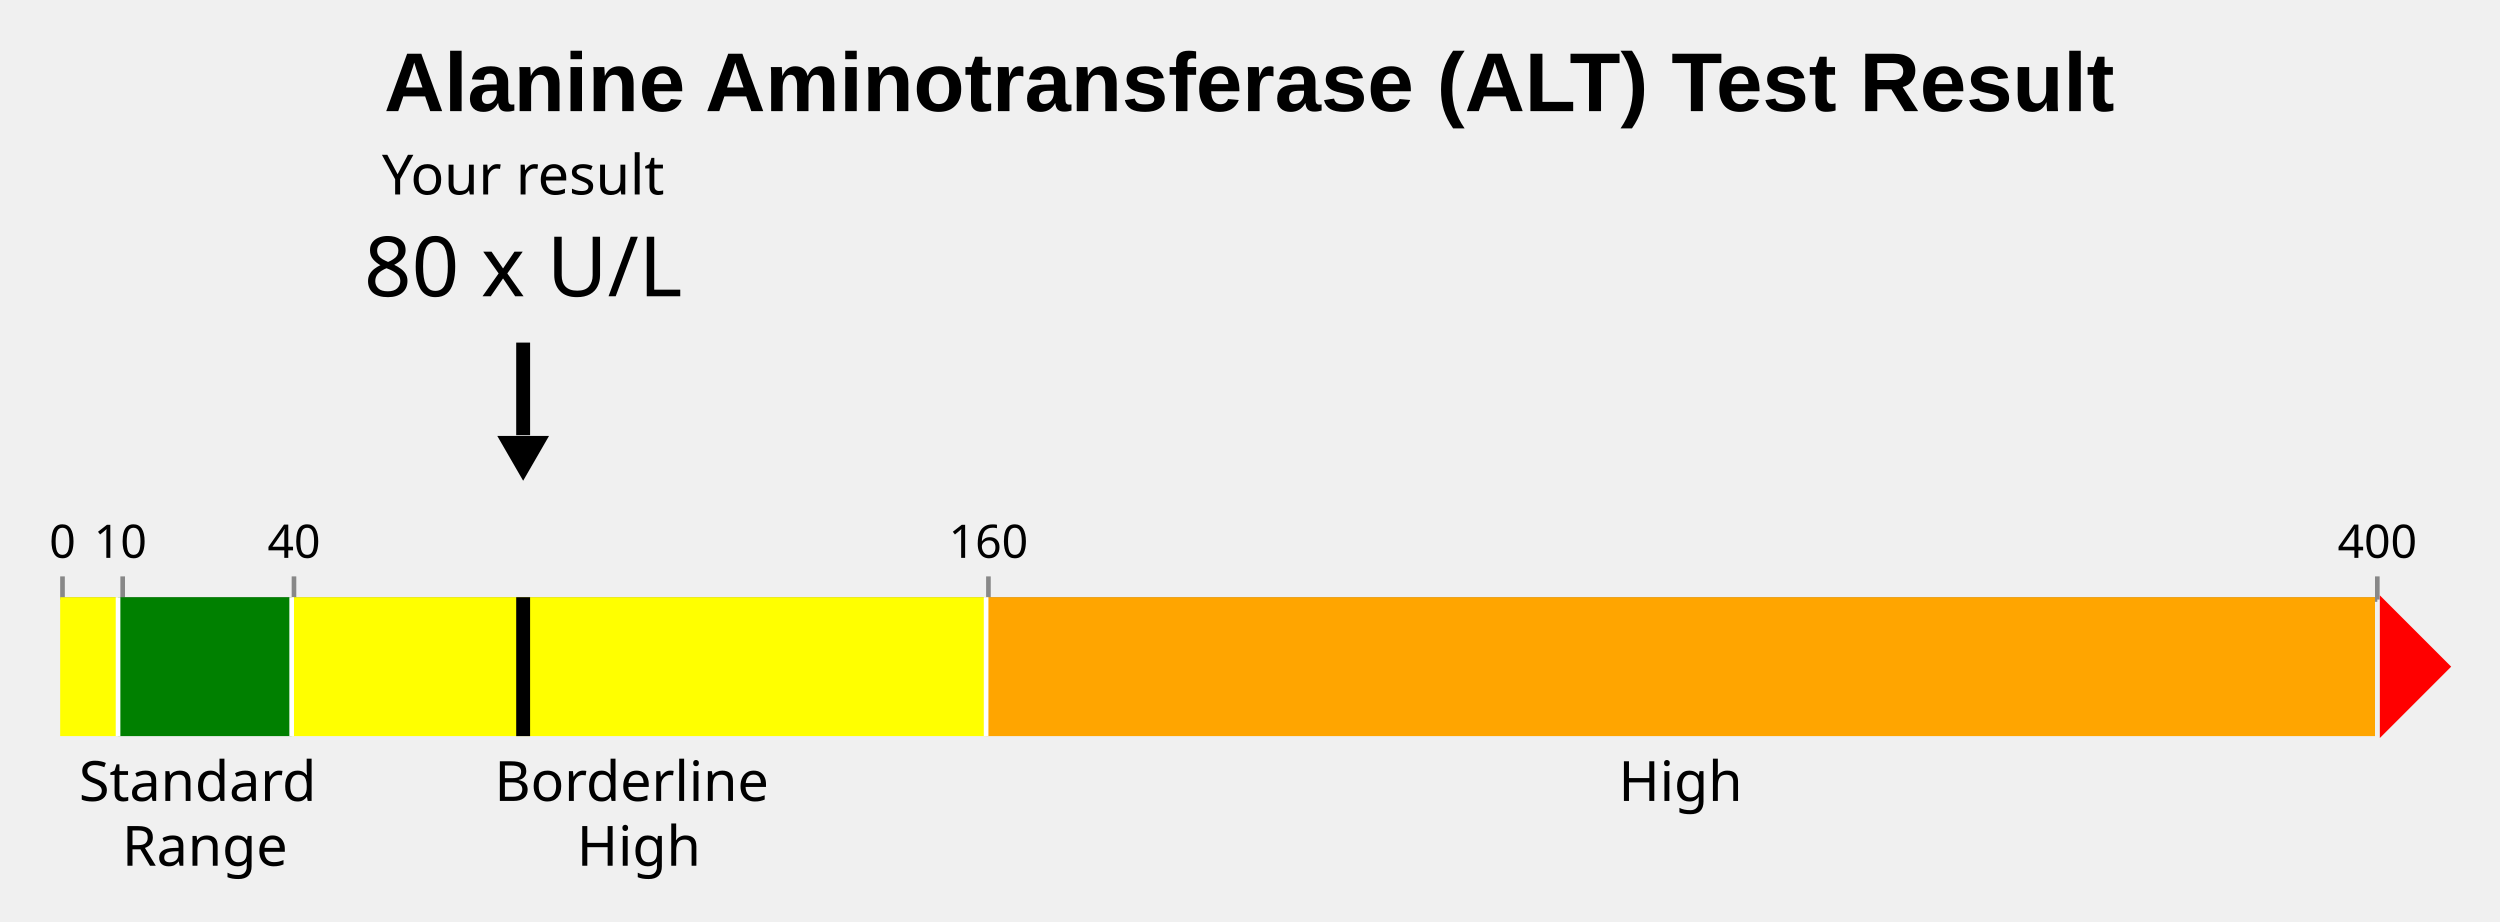
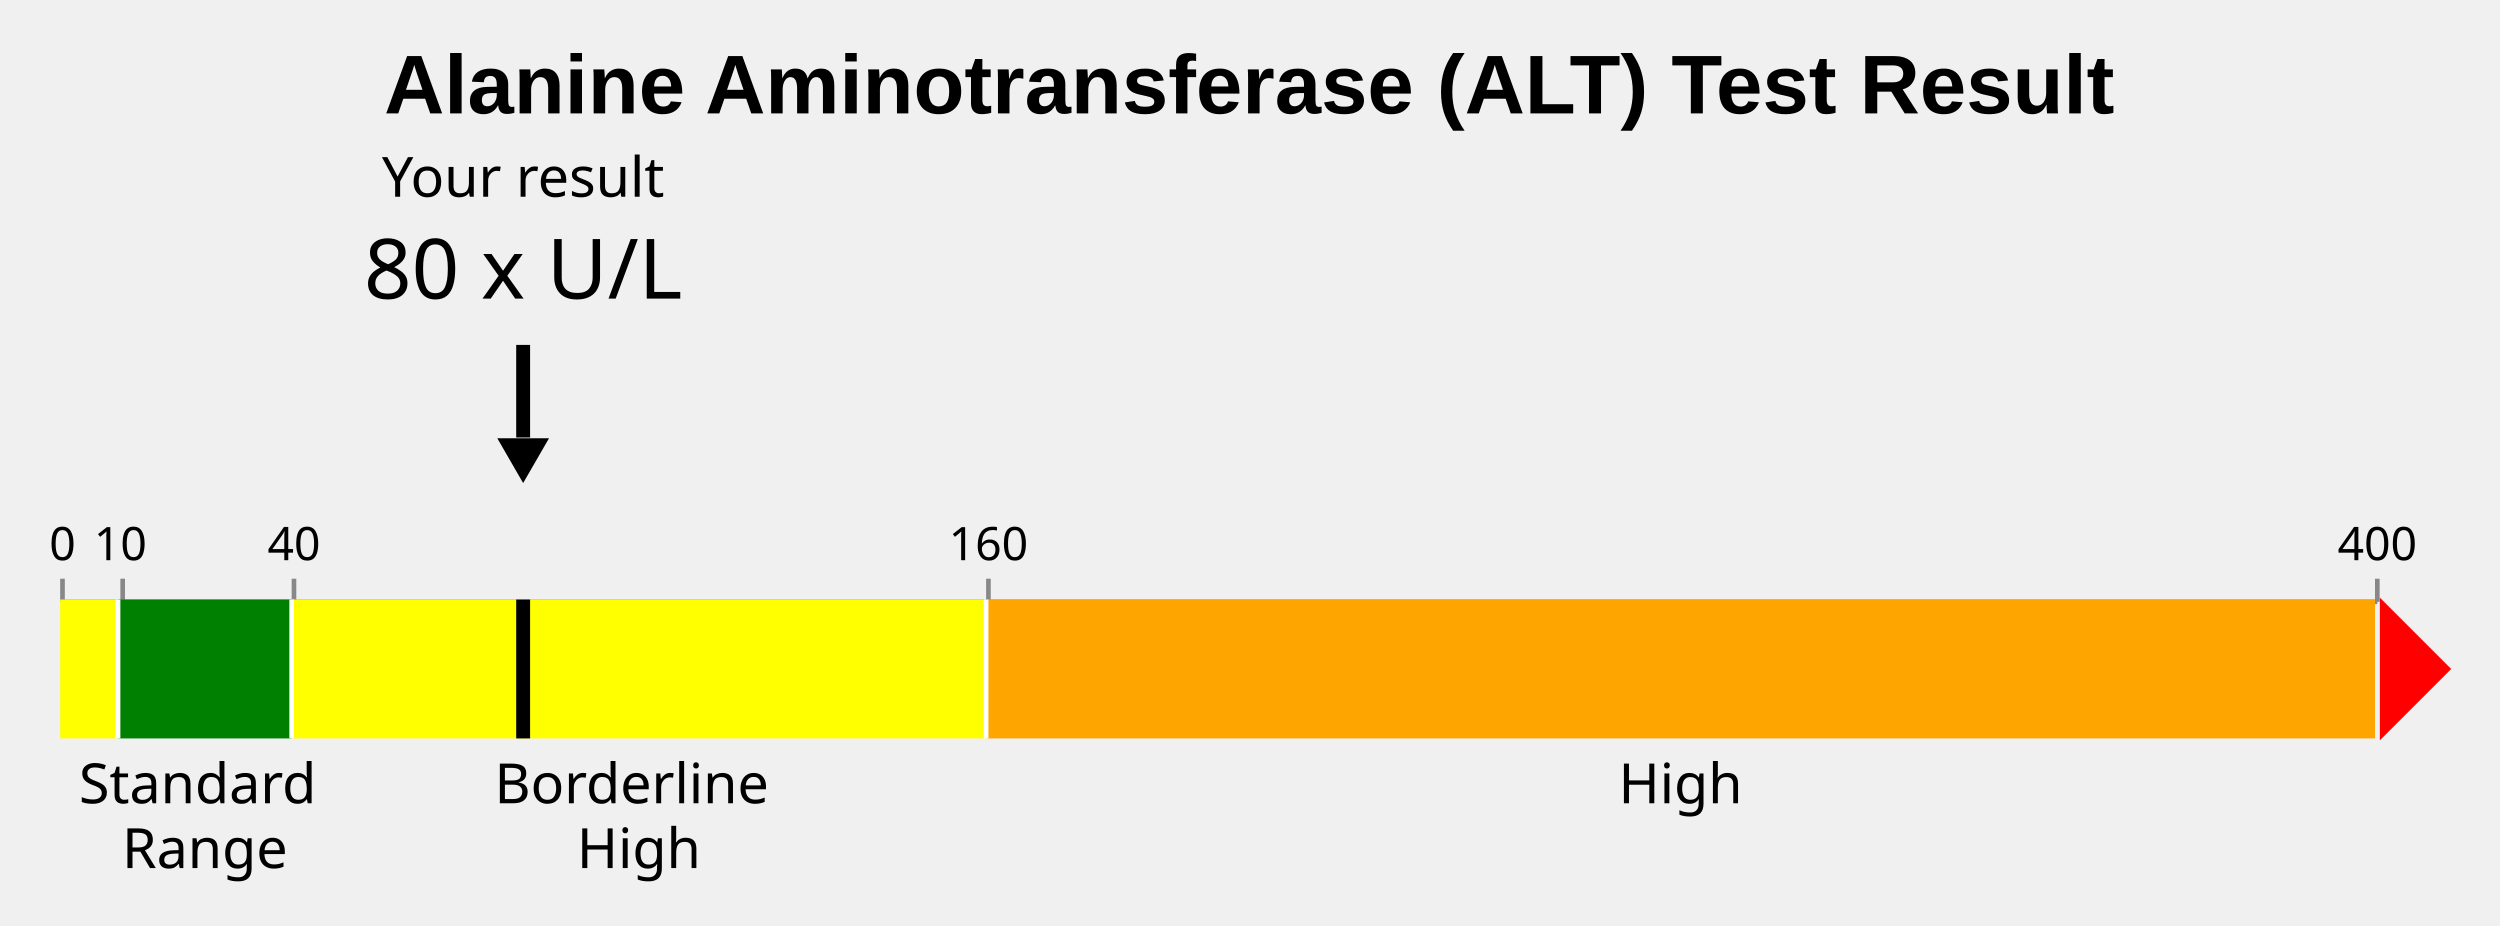
- <svg xmlns="http://www.w3.org/2000/svg" version="1.1" class="marks" width="1080" height="398" viewBox="0 0 540 199">
+ <svg xmlns="http://www.w3.org/2000/svg" version="1.1" class="marks" width="540" height="200" viewBox="0 0 540 199">
  <g fill="none" stroke-miterlimit="10" transform="translate(13,129)">
    <g class="mark-group role-frame root" role="graphics-object" aria-roledescription="group mark container">
      <g transform="translate(0,0)">
        <path class="background" aria-hidden="true" d="M0,0h500v30h-500Z" />
        <g>
          <g class="mark-group role-axis" role="graphics-symbol" aria-roledescription="axis" aria-label="X-axis for a linear scale with values from 0 to 400">
            <g transform="translate(0.5,0.5)">
              <path class="background" aria-hidden="true" d="M0,0h0v0h0Z" pointer-events="none" />
              <g>
                <g class="mark-rule role-axis-tick" pointer-events="none">
                  <line transform="translate(0,0)" x2="0" y2="-5" stroke="#888" stroke-width="1" opacity="1" />
                  <line transform="translate(13,0)" x2="0" y2="-5" stroke="#888" stroke-width="1" opacity="1" />
                  <line transform="translate(50,0)" x2="0" y2="-5" stroke="#888" stroke-width="1" opacity="1" />
                  <line transform="translate(200,0)" x2="0" y2="-5" stroke="#888" stroke-width="1" opacity="1" />
                  <line transform="translate(500,0)" x2="0" y2="-5" stroke="#888" stroke-width="1" opacity="1" />
                </g>
                <g class="mark-text role-axis-label" pointer-events="none">
                  <text text-anchor="middle" transform="translate(0,-9)" font-family="sans-serif" font-size="10px" fill="#000" opacity="1">0</text>
                  <text text-anchor="middle" transform="translate(12.5,-9)" font-family="sans-serif" font-size="10px" fill="#000" opacity="1">10</text>
                  <text text-anchor="middle" transform="translate(50,-9)" font-family="sans-serif" font-size="10px" fill="#000" opacity="1">40</text>
                  <text text-anchor="middle" transform="translate(200,-9)" font-family="sans-serif" font-size="10px" fill="#000" opacity="1">160</text>
                  <text text-anchor="middle" transform="translate(500,-9)" font-family="sans-serif" font-size="10px" fill="#000" opacity="1">400</text>
                </g>
                <g class="mark-rule role-axis-domain" pointer-events="none">
                  <line transform="translate(0,0)" x2="500" y2="0" stroke="#888" stroke-width="1" opacity="1" />
                </g>
              </g>
              <path class="foreground" aria-hidden="true" d="" pointer-events="none" display="none" />
            </g>
          </g>
          <g class="mark-rect role-mark" role="graphics-symbol" aria-roledescription="rect mark container">
            <path d="M0,0h12.5v30h-12.5Z" fill="yellow" />
            <path d="M12.5,0h37.5v30h-37.5Z" fill="green" />
            <path d="M50,0h150v30h-150Z" fill="yellow" />
            <path d="M200,0h300v30h-300Z" fill="orange" />
          </g>
          <g class="mark-text role-mark" role="graphics-object" aria-roledescription="text mark container">
            <text text-anchor="middle" transform="translate(6.25,44)" font-family="sans-serif" font-size="12px" fill="black" />
            <text text-anchor="middle" transform="translate(31.25,44)" font-family="sans-serif" font-size="12px" fill="black">
              <tspan>Standard</tspan>
              <tspan x="0" dy="14">Range</tspan>
            </text>
            <text text-anchor="middle" transform="translate(125,44)" font-family="sans-serif" font-size="12px" fill="black">
              <tspan>Borderline</tspan>
              <tspan x="0" dy="14">High</tspan>
            </text>
            <text text-anchor="middle" transform="translate(350,44)" font-family="sans-serif" font-size="12px" fill="black">High</text>
          </g>
          <g class="mark-rule role-mark" role="graphics-symbol" aria-roledescription="rule mark container">
            <line transform="translate(12.5,0)" x2="0" y2="30" stroke="white" stroke-width="1" />
            <line transform="translate(50,0)" x2="0" y2="30" stroke="white" stroke-width="1" />
            <line transform="translate(200,0)" x2="0" y2="30" stroke="white" stroke-width="1" />
          </g>
          <g class="mark-rule role-mark" role="graphics-symbol" aria-roledescription="rule mark container">
            <line transform="translate(100,-55)" x2="0" y2="20" stroke="black" stroke-width="3" />
          </g>
          <g class="mark-symbol role-mark" role="graphics-symbol" aria-roledescription="symbol mark container">
            <path transform="translate(100,-30)" d="M0,4.841L-5.59,-4.841L5.59,-4.841Z" fill="black" />
          </g>
          <g class="mark-text role-mark" role="graphics-object" aria-roledescription="text mark container">
            <text text-anchor="middle" transform="translate(100,-87)" font-family="sans-serif" font-size="12px" fill="black">Your result</text>
          </g>
          <g class="mark-text role-mark" role="graphics-object" aria-roledescription="text mark container">
            <text text-anchor="middle" transform="translate(100,-65)" font-family="sans-serif" font-size="18px" fill="black">80 x U/L</text>
          </g>
          <g class="mark-rule role-mark" role="graphics-symbol" aria-roledescription="rule mark container">
            <line transform="translate(100,0)" x2="0" y2="30" stroke="black" stroke-width="3" />
          </g>
          <g class="mark-symbol role-mark" role="graphics-symbol" aria-roledescription="symbol mark container">
            <path transform="translate(508.75,15)" d="M-7.706,-15.411L7.706,0L-7.706,15.411Z" fill="red" />
          </g>
          <g class="mark-group role-title">
            <g transform="translate(256.8371,-119)">
              <path class="background" aria-hidden="true" d="M0,0h0v0h0Z" pointer-events="none" />
              <g>
                <g class="mark-text role-title-text" role="graphics-symbol" aria-roledescription="title" aria-label="Title text 'Alanine Aminotransferase (ALT) Test Result'" pointer-events="none">
                  <text text-anchor="middle" transform="translate(0,14)" font-family="Arial" font-size="18px" font-weight="bold" fill="black" opacity="1">Alanine Aminotransferase (ALT) Test Result</text>
                </g>
              </g>
              <path class="foreground" aria-hidden="true" d="" pointer-events="none" display="none" />
            </g>
          </g>
        </g>
        <path class="foreground" aria-hidden="true" d="" display="none" />
      </g>
    </g>
  </g>
</svg>
